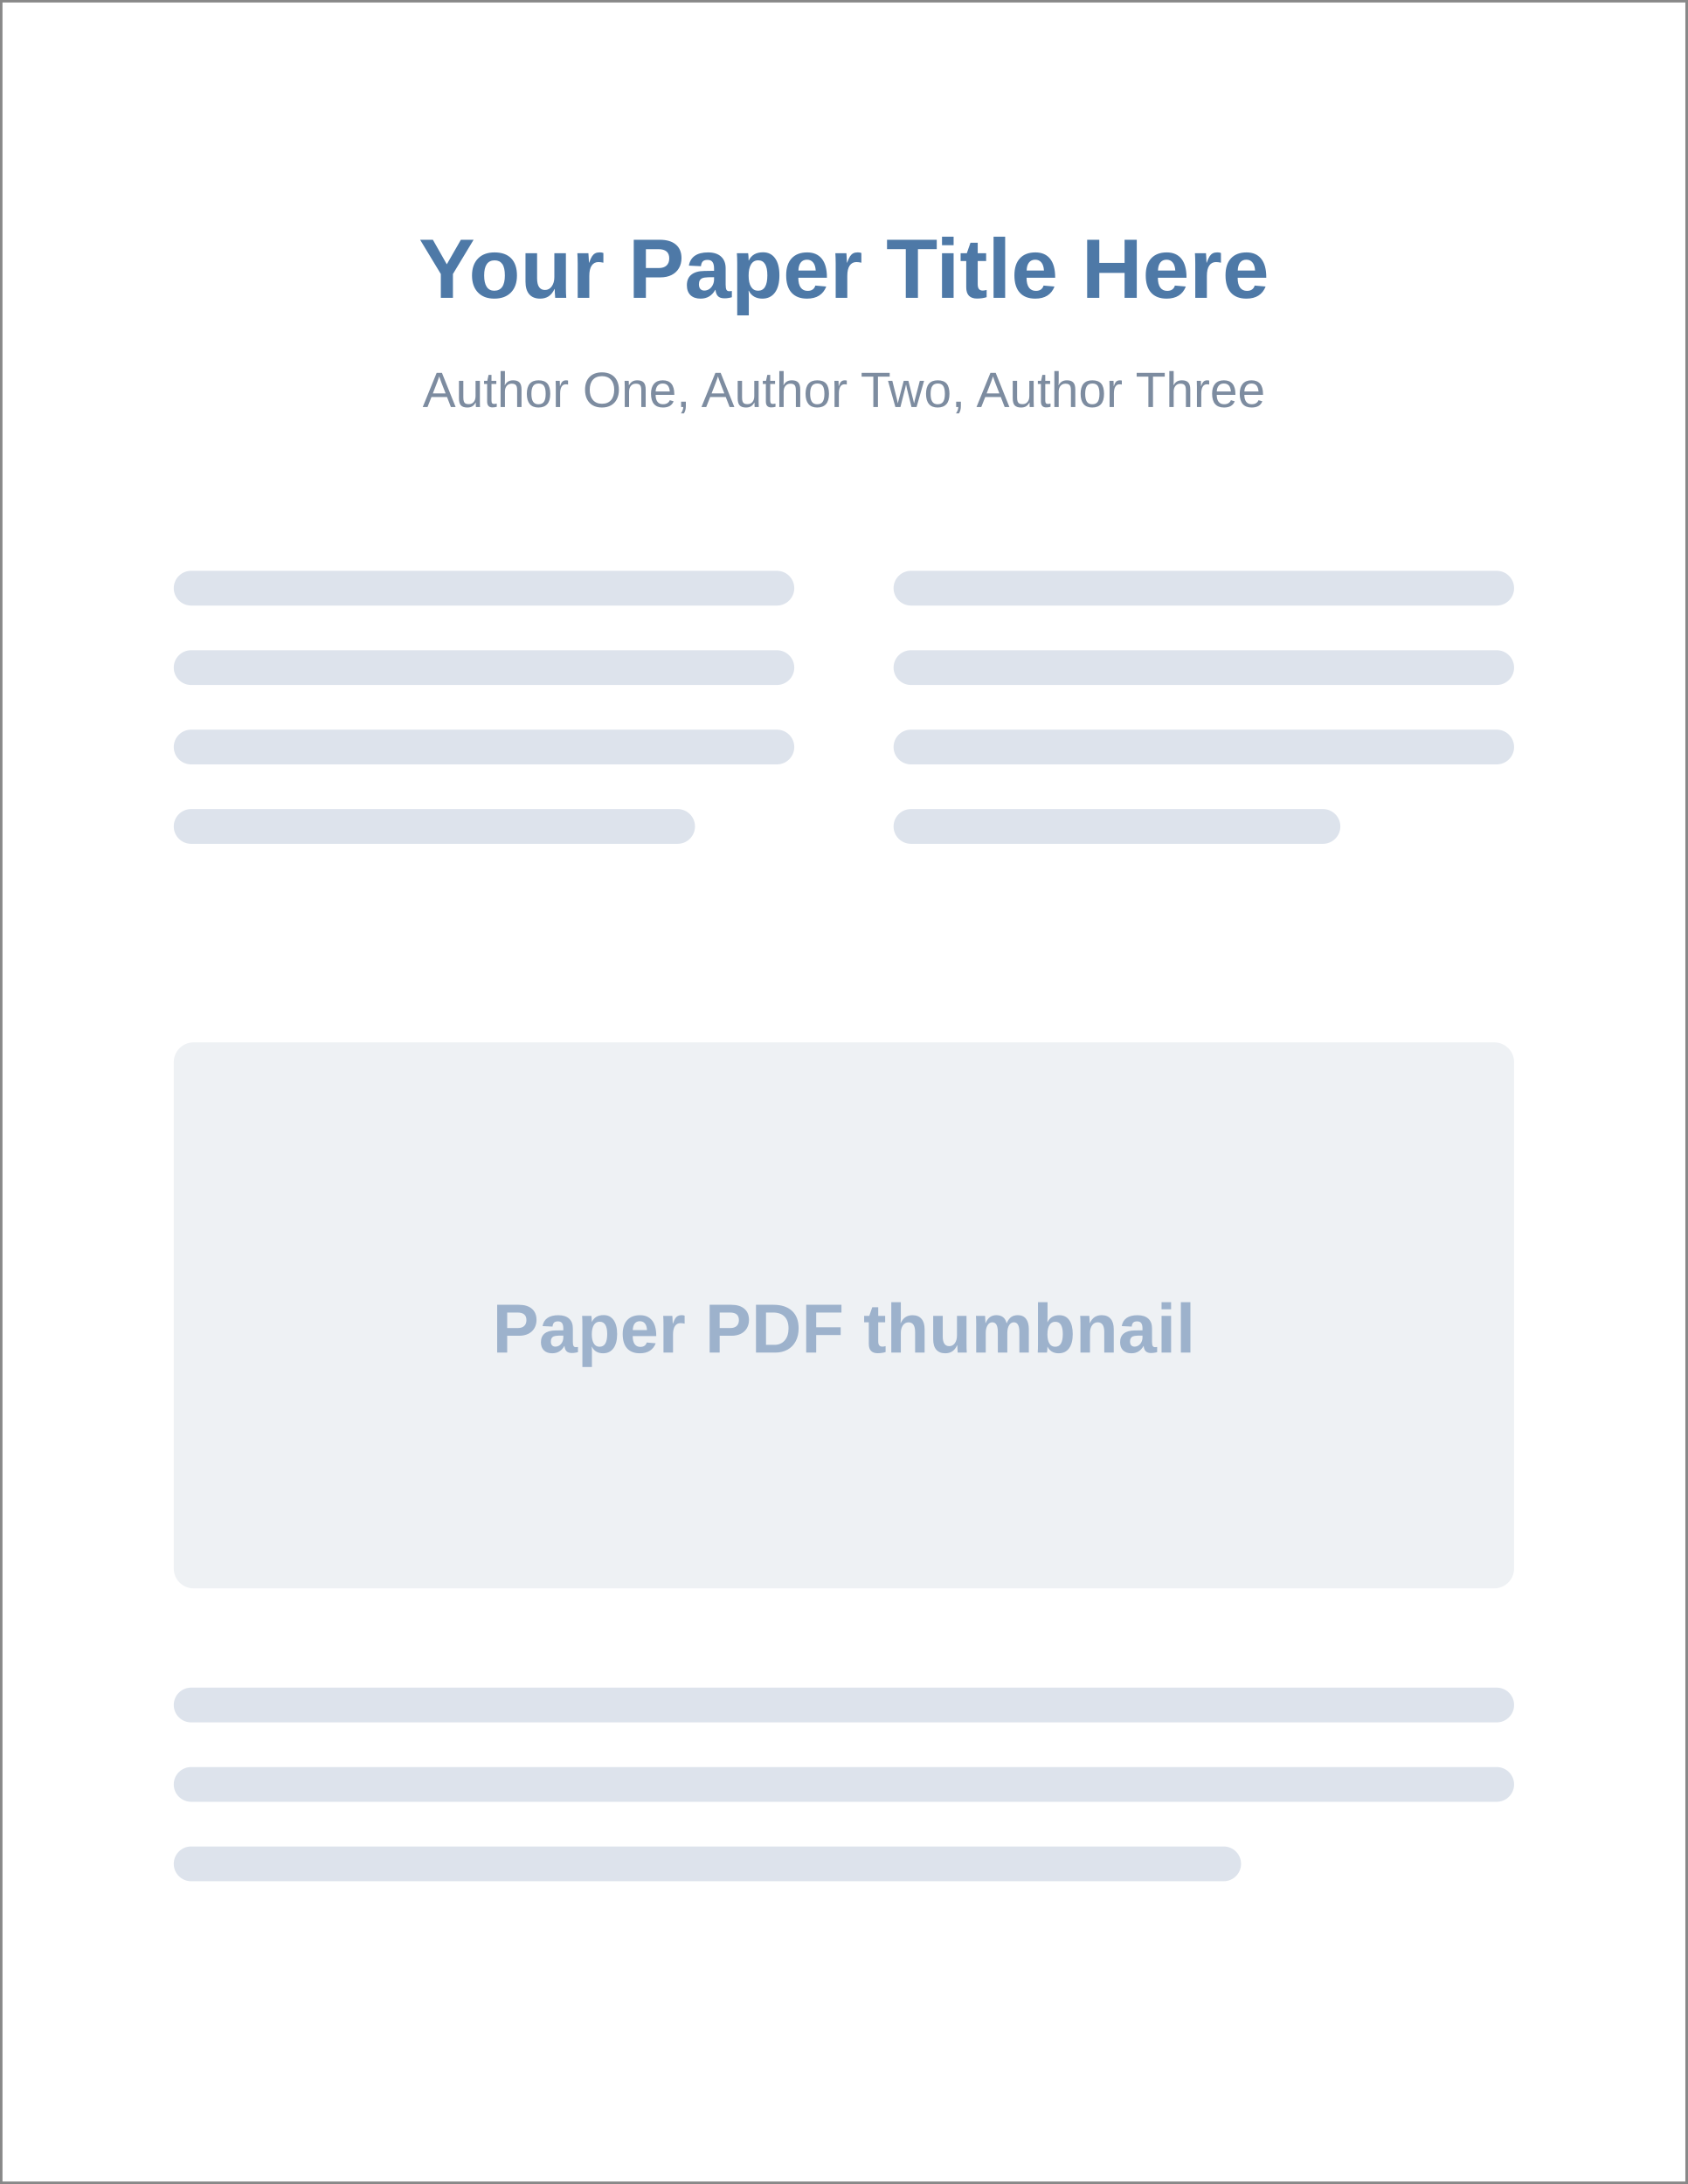
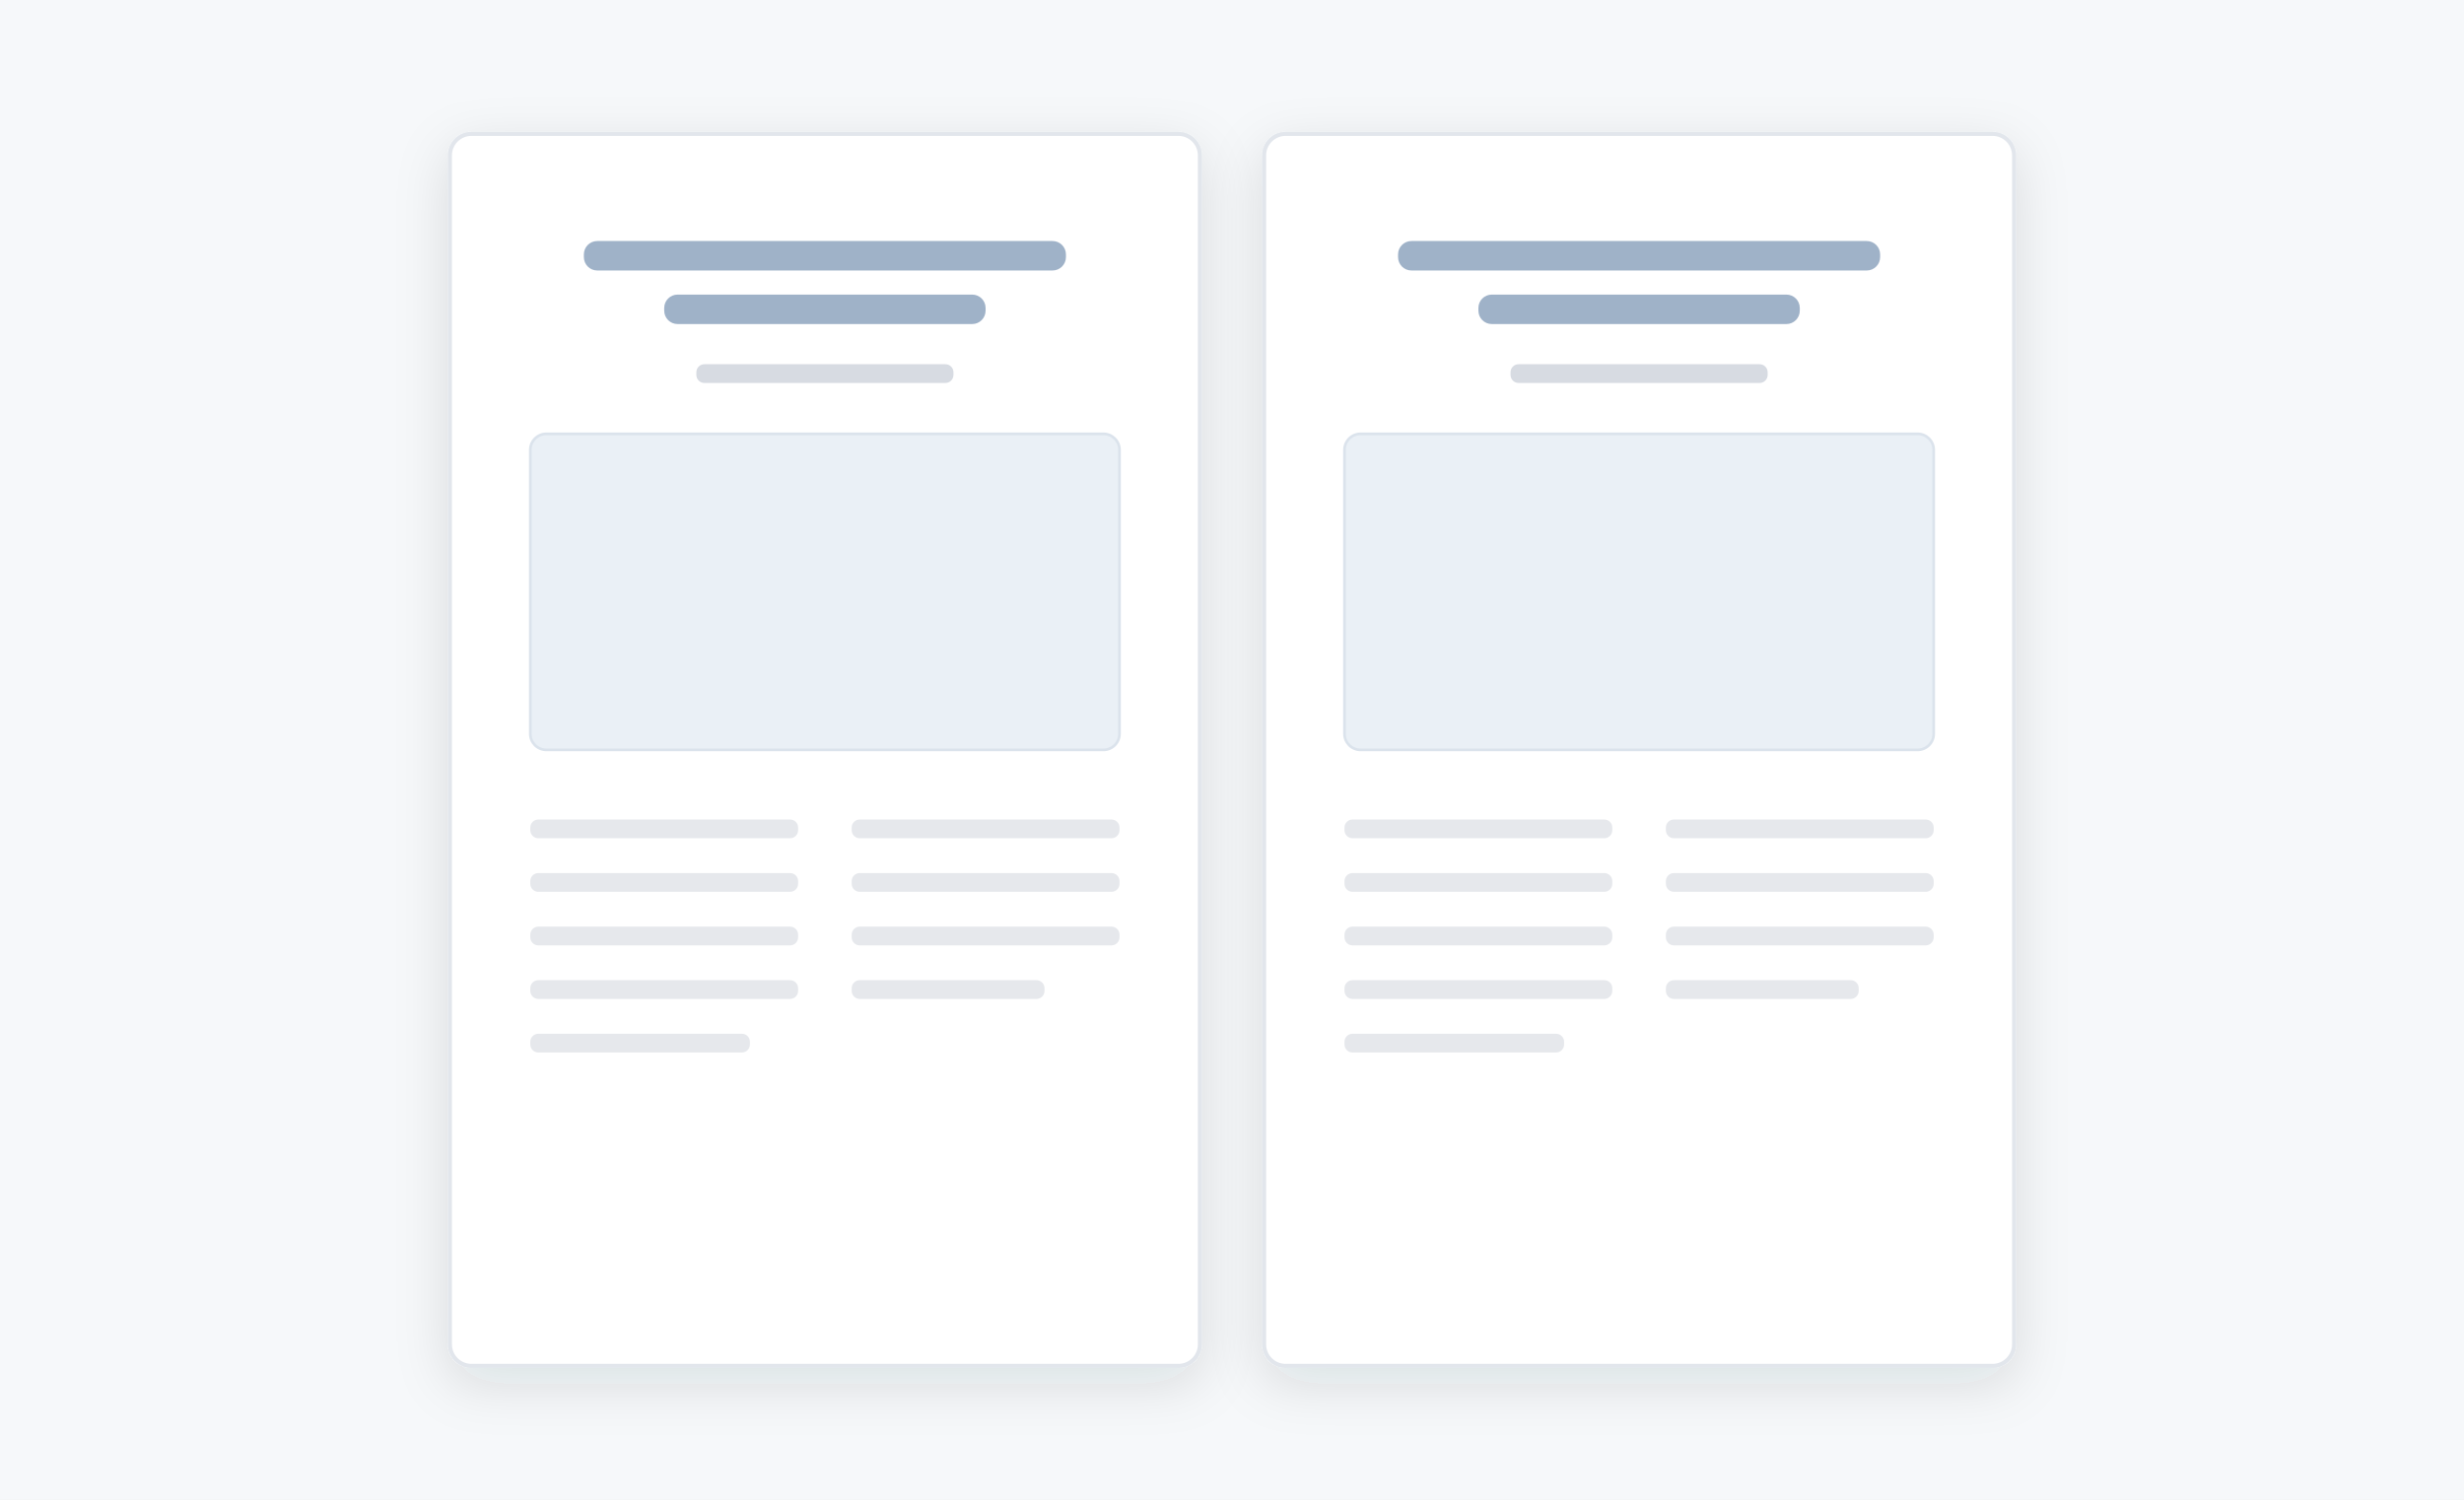
- <svg xmlns="http://www.w3.org/2000/svg" width="680" height="880" viewBox="0 0 680 880" role="img" aria-label="Paper PDF thumbnail placeholder">
-   <rect width="680" height="880" fill="#ffffff" stroke="#888888" stroke-width="2" />
-   <g fill="#4e79a7" font-family="'Source Sans Pro', Arial, sans-serif">
-     <text x="340" y="120" font-size="34" font-weight="700" text-anchor="middle">Your Paper Title Here</text>
-     <text x="340" y="164" font-size="20" fill="#7d8ca0" text-anchor="middle">Author One, Author Two, Author Three</text>
-   </g>
-   <g fill="#dde3ec">
-     <rect x="70" y="230" width="250" height="14" rx="7" />
-     <rect x="70" y="262" width="250" height="14" rx="7" />
-     <rect x="70" y="294" width="250" height="14" rx="7" />
-     <rect x="70" y="326" width="210" height="14" rx="7" />
-     <rect x="360" y="230" width="250" height="14" rx="7" />
-     <rect x="360" y="262" width="250" height="14" rx="7" />
-     <rect x="360" y="294" width="250" height="14" rx="7" />
-     <rect x="360" y="326" width="180" height="14" rx="7" />
-     <rect x="70" y="420" width="540" height="220" rx="8" fill="#eef1f4" />
-     <rect x="70" y="680" width="540" height="14" rx="7" />
-     <rect x="70" y="712" width="540" height="14" rx="7" />
-     <rect x="70" y="744" width="430" height="14" rx="7" />
-   </g>
-   <text x="340" y="545" fill="#9db2cc" font-family="'Source Sans Pro', Arial, sans-serif" font-size="28" font-weight="700" text-anchor="middle">Paper PDF thumbnail</text>
+ <svg xmlns="http://www.w3.org/2000/svg" width="920" height="560" viewBox="0 0 920 560" role="img" aria-label="Paper preview placeholder">
+   <defs>
+     <filter id="sh" x="-20%" y="-20%" width="140%" height="140%">
+       <feDropShadow dx="0" dy="6" stdDeviation="10" flood-color="#1d2b3a" flood-opacity="0.12" />
+     </filter>
+     <g id="page">
+       <rect x="0" y="0" width="280" height="460" rx="8" fill="#ffffff" stroke="#e2e6ec" stroke-width="1.5" filter="url(#sh)" />
+       <rect x="50" y="40" width="180" height="11" rx="5" fill="#9fb2c8" />
+       <rect x="80" y="60" width="120" height="11" rx="5" fill="#9fb2c8" />
+       <rect x="92" y="86" width="96" height="7" rx="3" fill="#d7dbe2" />
+       <rect x="30" y="112" width="220" height="118" rx="6" fill="#eaf0f6" stroke="#dbe3ec" />
+       <rect x="30" y="256" width="100" height="7" rx="3" fill="#e6e8ec" />
+       <rect x="150" y="256" width="100" height="7" rx="3" fill="#e6e8ec" />
+       <rect x="30" y="276" width="100" height="7" rx="3" fill="#e6e8ec" />
+       <rect x="150" y="276" width="100" height="7" rx="3" fill="#e6e8ec" />
+       <rect x="30" y="296" width="100" height="7" rx="3" fill="#e6e8ec" />
+       <rect x="150" y="296" width="100" height="7" rx="3" fill="#e6e8ec" />
+       <rect x="30" y="316" width="100" height="7" rx="3" fill="#e6e8ec" />
+       <rect x="150" y="316" width="72" height="7" rx="3" fill="#e6e8ec" />
+       <rect x="30" y="336" width="82" height="7" rx="3" fill="#e6e8ec" />
+     </g>
+   </defs>
+   <rect width="920" height="560" fill="#f6f8fa" />
+   <use href="#page" x="168" y="50" />
+   <use href="#page" x="472" y="50" />
</svg>
